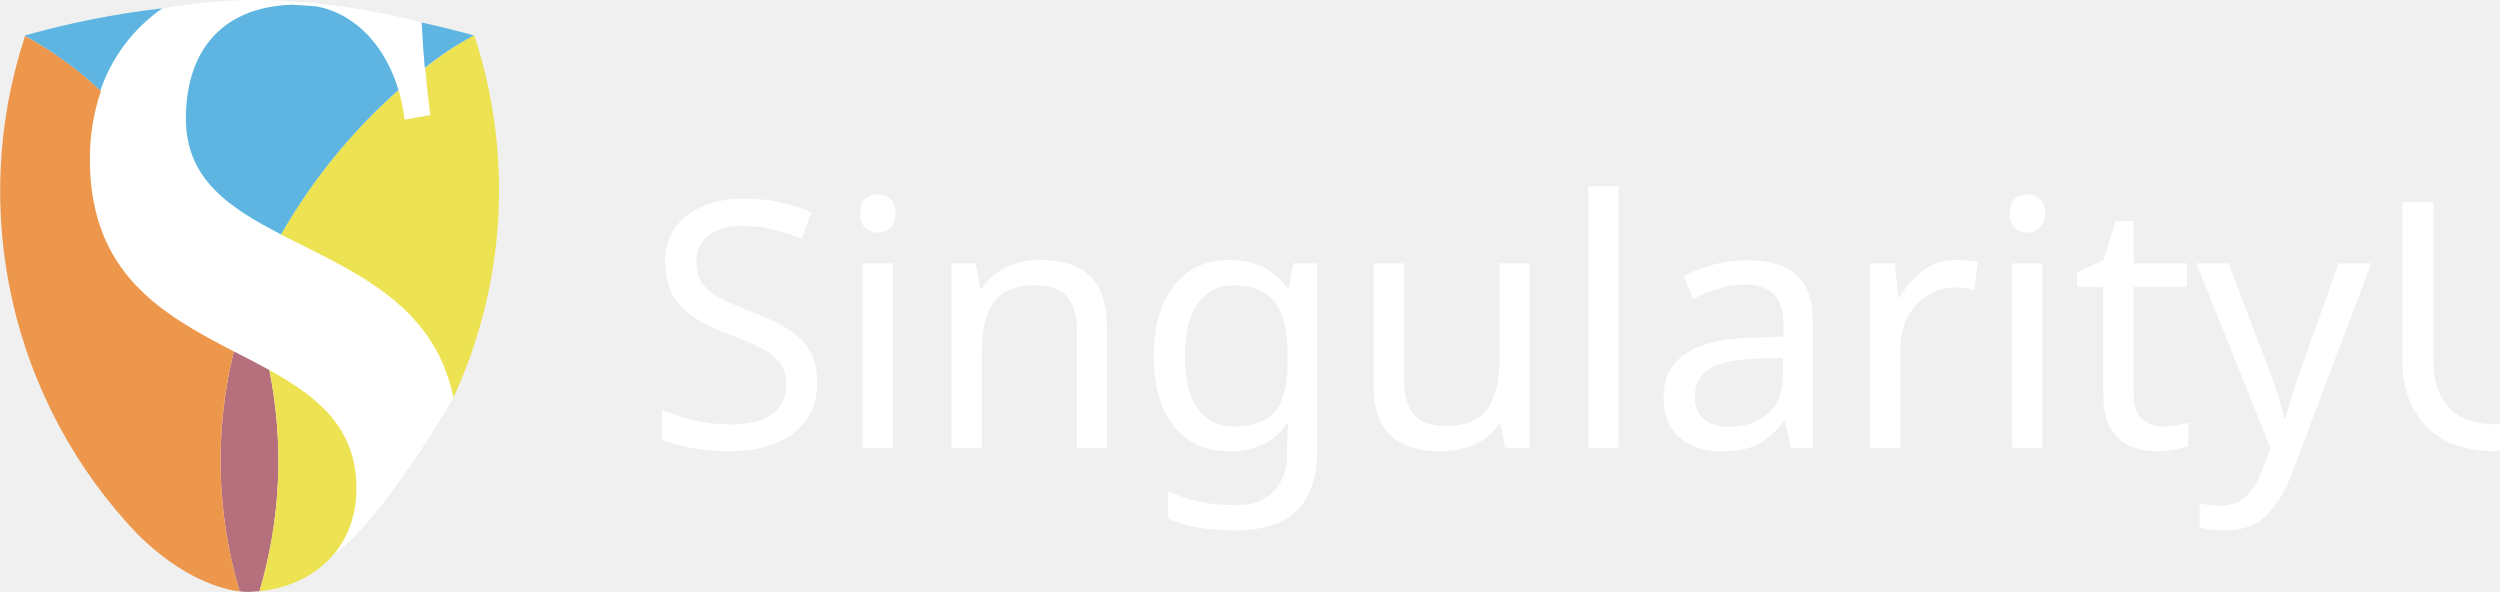
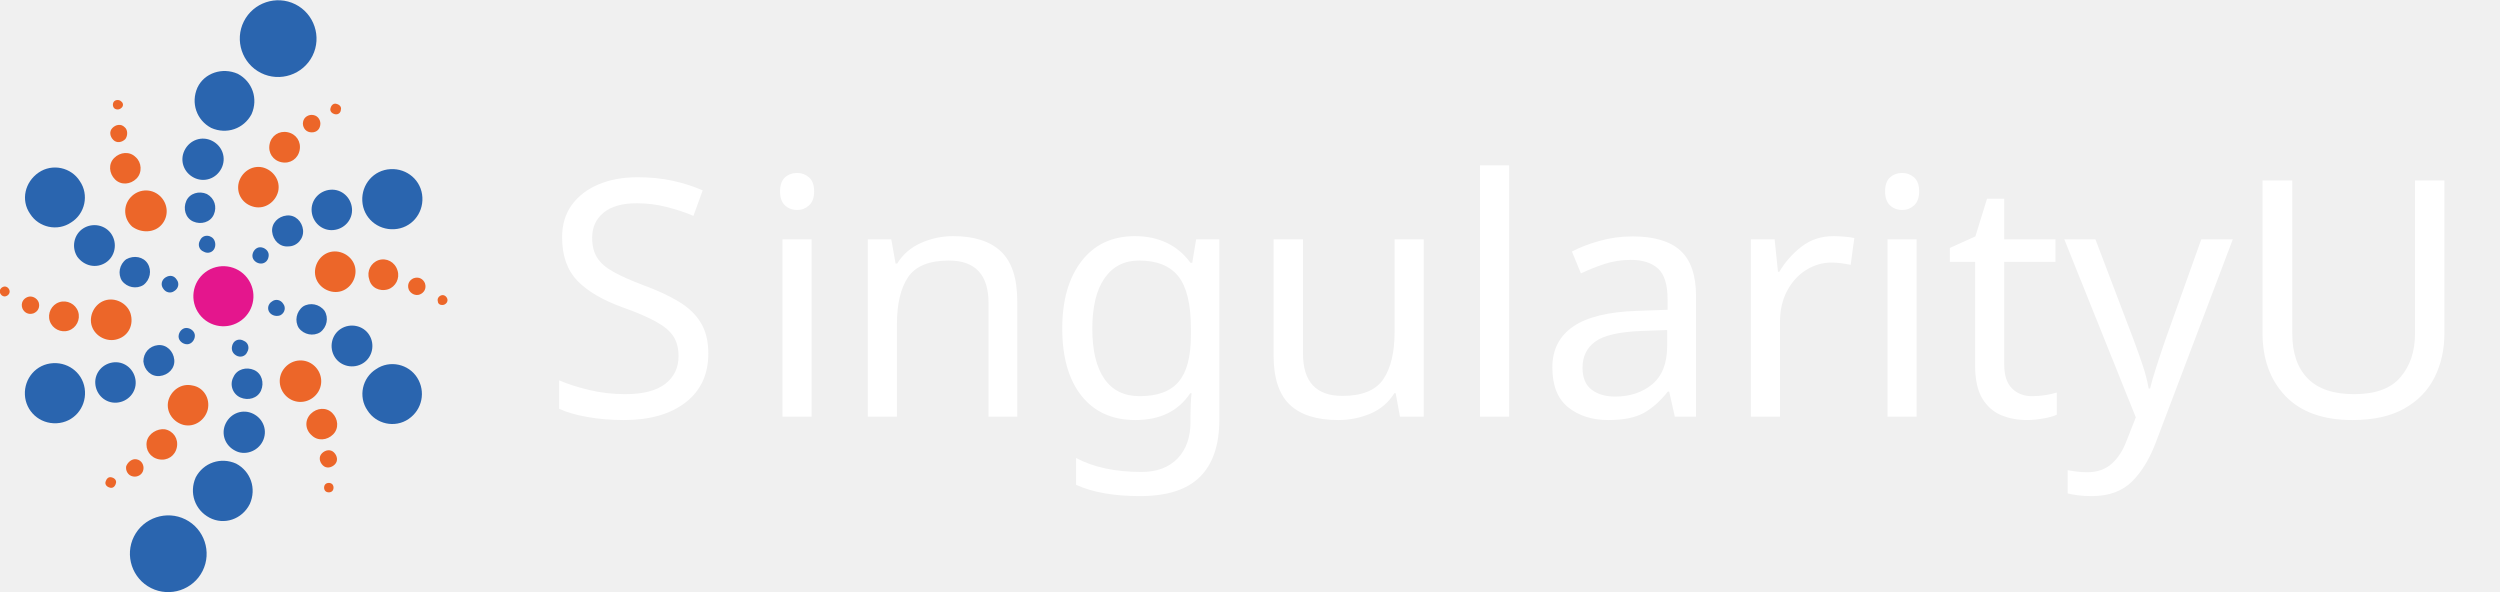
- <svg xmlns="http://www.w3.org/2000/svg" id="Layer_1" data-name="Layer 1" viewBox="0 0 291.16 68.94">
-   <defs>
-     <style>.cls-1{fill:none;}.cls-2{font-size:40.07px;font-family:Cooper Hewitt;}.cls-2,.cls-3{fill:#fff;}.cls-4{clip-path:url(#clip-path);}.cls-5{fill:#b66f7d;}.cls-6{fill:#ed974c;}.cls-7{fill:#ede251;}.cls-8{fill:#5eb5e2;}</style>
-     <clipPath id="clip-path" transform="translate(-38.19 -32.31)">
-       <rect class="cls-1" x="38.21" y="32.86" width="58.08" height="68.39" />
-     </clipPath>
-   </defs>
-   <text class="cls-2" transform="translate(75.06 52.15)">SingularityU</text>
-   <path class="cls-3" d="M57.15,33.28a72.11,72.11,0,0,1,10.79-1A82,82,0,0,1,87.3,34.93l3.83,13L91,78.62S82.91,92.81,76.91,97L45,60.41,48,39Z" transform="translate(-38.19 -32.31)" />
-   <g class="cls-4">
-     <path class="cls-5" d="M69.56,75.41a53.58,53.58,0,0,1-1.15,25.76c-0.39,0-.78.07-1.17,0.08a6.77,6.77,0,0,1-1.14-.07,53.29,53.29,0,0,1-.68-27.95c1.41,0.72,2.8,1.44,4.13,2.17" transform="translate(-38.19 -32.31)" />
+ <svg xmlns="http://www.w3.org/2000/svg" version="1.1" id="Layer_1" x="0px" y="0px" viewBox="0 0 291.2 68.9" style="enable-background:new 0 0 291.2 68.9;" xml:space="preserve">
+   <style type="text/css">
+ 	.st0{enable-background:new    ;}
+ 	.st1{fill:#FFFFFF;}
+ 	.st2{font-family:'NexaBold';}
+ 	.st3{font-size:38.525px;}
+ 	.st4{fill:#EC6629;}
+ 	.st5{fill:#2A65AF;}
+ 	.st6{fill:#E4168D;}
+ </style>
+   <g>
+     <text transform="matrix(1 0 0 1 63.1616 48.5361)" class="st0">
+       <tspan x="0" y="0" class="st1 st2 st3">S</tspan>
+       <tspan x="24.7" y="0" class="st1 st2 st3">ingularityU</tspan>
+     </text>
+     <g>
+       <g>
+         <g>
+           <path class="st4" d="M17.1,51.4c-0.2,1,0.4,1.9,1.4,2.1c1,0.2,1.9-0.4,2.1-1.4c0.2-1-0.4-1.9-1.4-2.1      C18.3,49.9,17.3,50.5,17.1,51.4" />
+           <path class="st4" d="M22.4,44.9c-1.3-0.3-2.5,0.6-2.8,1.8c-0.3,1.3,0.6,2.5,1.8,2.8c1.3,0.3,2.5-0.6,2.8-1.8      C24.5,46.4,23.7,45.1,22.4,44.9" />
+           <path class="st4" d="M14.7,54.3c-0.1,0.5,0.2,1.1,0.8,1.2c0.5,0.1,1.1-0.2,1.2-0.8c0.1-0.5-0.2-1.1-0.8-1.2      C15.4,53.4,14.9,53.8,14.7,54.3" />
+           <path class="st4" d="M12.3,56.1c-0.1,0.3,0.1,0.6,0.5,0.7c0.3,0.1,0.6-0.1,0.7-0.5c0.1-0.3-0.1-0.6-0.5-0.7S12.4,55.8,12.3,56.1      " />
+         </g>
+         <g>
+           <g>
+             <path class="st5" d="M2.9,46c-0.1-1.9,1.3-3.6,3.3-3.7c1.9-0.1,3.6,1.3,3.7,3.3c0.1,1.9-1.3,3.6-3.3,3.7       C4.6,49.4,3,47.9,2.9,46" />
+             <path class="st5" d="M11.1,44.7c-0.1-1.3,0.9-2.4,2.2-2.5c1.3-0.1,2.4,0.9,2.5,2.2c0.1,1.3-0.9,2.4-2.2,2.5       C12.3,47,11.2,46,11.1,44.7" />
+             <path class="st5" d="M18.4,40.2c1-0.1,1.8,0.7,1.9,1.7c0.1,1-0.7,1.8-1.7,1.9c-1,0.1-1.8-0.7-1.9-1.7       C16.7,41.1,17.4,40.3,18.4,40.2" />
+           </g>
+         </g>
+         <g>
+           <path class="st5" d="M21.7,38.2c0.5,0,1,0.4,1,0.9c0,0.5-0.4,1-0.9,1c-0.5,0-1-0.4-1-0.9C20.8,38.7,21.2,38.2,21.7,38.2" />
+         </g>
+       </g>
+       <g>
+         <g>
+           <path class="st4" d="M6.9,35.2c-0.9,0.3-1.4,1.3-1.1,2.2c0.3,0.9,1.3,1.4,2.2,1.1c0.9-0.3,1.4-1.3,1.1-2.2      C8.8,35.4,7.8,34.9,6.9,35.2" />
+           <path class="st4" d="M15.2,36.5c-0.4-1.2-1.8-1.9-3-1.5c-1.2,0.4-1.9,1.8-1.5,3c0.4,1.2,1.8,1.9,3,1.5      C15,39.1,15.6,37.8,15.2,36.5" />
+           <path class="st4" d="M3.2,34.6c-0.5,0.2-0.8,0.7-0.6,1.3c0.2,0.5,0.7,0.8,1.3,0.6c0.5-0.2,0.8-0.7,0.6-1.3      C4.3,34.7,3.7,34.4,3.2,34.6" />
+           <path class="st4" d="M0.4,33.4c-0.3,0.1-0.5,0.4-0.4,0.7c0.1,0.3,0.4,0.5,0.7,0.4c0.3-0.1,0.5-0.4,0.4-0.7      C1,33.5,0.7,33.3,0.4,33.4" />
+         </g>
+         <g>
+           <g>
+             <path class="st5" d="M4.5,20.1c1.6-1.1,3.8-0.6,4.8,1c1.1,1.6,0.6,3.8-1,4.8c-1.6,1.1-3.8,0.6-4.8-1       C2.4,23.3,2.9,21.2,4.5,20.1" />
+             <path class="st5" d="M9.7,26.6c1.1-0.7,2.6-0.4,3.3,0.7c0.7,1.1,0.4,2.6-0.7,3.3C11.2,31.3,9.8,31,9,29.9       C8.3,28.8,8.6,27.3,9.7,26.6" />
+             <path class="st5" d="M17.2,30.7c0.5,0.8,0.3,1.9-0.5,2.5c-0.8,0.5-1.9,0.3-2.5-0.5c-0.5-0.8-0.3-1.9,0.5-2.5       C15.6,29.7,16.7,29.9,17.2,30.7" />
+           </g>
+         </g>
+         <g>
+           <path class="st5" d="M20.6,32.6c0.3,0.4,0.2,1-0.3,1.3c-0.4,0.3-1,0.2-1.3-0.3c-0.3-0.4-0.2-1,0.3-1.3      C19.8,32,20.3,32.1,20.6,32.6" />
+         </g>
+       </g>
+       <g>
+         <g>
+           <path class="st4" d="M15.8,18.3c-0.7-0.7-1.8-0.6-2.5,0.1c-0.7,0.7-0.6,1.8,0.1,2.5c0.7,0.7,1.8,0.6,2.5-0.1      C16.6,20.1,16.5,18.9,15.8,18.3" />
+           <path class="st4" d="M18.8,26.2c0.9-1,0.8-2.5-0.2-3.4c-1-0.9-2.5-0.8-3.4,0.2c-0.9,1-0.8,2.5,0.2,3.4      C16.5,27.2,18,27.1,18.8,26.2" />
+           <path class="st4" d="M14.5,14.8c-0.4-0.4-1-0.3-1.4,0.1c-0.4,0.4-0.3,1,0.1,1.4c0.4,0.4,1,0.3,1.4-0.1      C14.9,15.8,14.9,15.1,14.5,14.8" />
+           <path class="st4" d="M14.1,11.8c-0.2-0.2-0.6-0.2-0.8,0c-0.2,0.2-0.2,0.6,0,0.8c0.2,0.2,0.6,0.2,0.8,0      C14.4,12.4,14.4,12,14.1,11.8" />
+         </g>
+         <g>
+           <g>
+             <path class="st5" d="M27.7,8.6c1.7,0.9,2.4,2.9,1.6,4.7c-0.9,1.7-2.9,2.4-4.7,1.6c-1.7-0.9-2.4-2.9-1.6-4.7       C23.8,8.5,25.9,7.8,27.7,8.6" />
+             <path class="st5" d="M24.7,16.4c1.2,0.6,1.7,2,1.1,3.2c-0.6,1.2-2,1.7-3.2,1.1c-1.2-0.6-1.7-2-1.1-3.2       C22.1,16.3,23.5,15.8,24.7,16.4" />
+             <path class="st5" d="M24.9,25c-0.4,0.9-1.5,1.2-2.4,0.8c-0.9-0.4-1.2-1.5-0.8-2.4c0.4-0.9,1.5-1.2,2.4-0.8       C25,23.1,25.3,24.1,24.9,25" />
+           </g>
+           <g>
+             <path class="st5" d="M34.4,0.5c2.2,1.1,3.1,3.8,2,6c-1.1,2.2-3.8,3.1-6,2c-2.2-1.1-3.1-3.8-2-6C29.5,0.3,32.2-0.6,34.4,0.5" />
+           </g>
+         </g>
+         <g>
+           <path class="st5" d="M25,28.9c-0.2,0.5-0.8,0.7-1.3,0.4c-0.5-0.2-0.7-0.8-0.4-1.3c0.2-0.5,0.8-0.7,1.3-0.4      C25,27.8,25.2,28.4,25,28.9" />
+         </g>
+       </g>
+       <g>
+         <g>
+           <path class="st4" d="M34.9,17.5c0.2-1-0.4-1.9-1.4-2.1c-1-0.2-1.9,0.4-2.1,1.4c-0.2,1,0.4,1.9,1.4,2.1      C33.8,19.1,34.7,18.5,34.9,17.5" />
+           <path class="st4" d="M29.6,24.1c1.3,0.3,2.5-0.6,2.8-1.8c0.3-1.3-0.6-2.5-1.8-2.8c-1.3-0.3-2.5,0.6-2.8,1.8      C27.5,22.6,28.3,23.8,29.6,24.1" />
+           <path class="st4" d="M37.3,14.6c0.1-0.5-0.2-1.1-0.8-1.2c-0.5-0.1-1.1,0.2-1.2,0.8c-0.1,0.5,0.2,1.1,0.8,1.2      C36.7,15.5,37.2,15.2,37.3,14.6" />
+           <path class="st4" d="M39.7,12.8c0.1-0.3-0.1-0.6-0.5-0.7c-0.3-0.1-0.6,0.1-0.7,0.5c-0.1,0.3,0.1,0.6,0.5,0.7      S39.7,13.1,39.7,12.8" />
+         </g>
+         <g>
+           <g>
+             <path class="st5" d="M49.2,23c0.1,1.9-1.3,3.6-3.3,3.7c-1.9,0.1-3.6-1.3-3.7-3.3c-0.1-1.9,1.3-3.6,3.3-3.7       C47.4,19.6,49.1,21,49.2,23" />
+             <path class="st5" d="M41,24.3c0.1,1.3-0.9,2.4-2.2,2.5c-1.3,0.1-2.4-0.9-2.5-2.2c-0.1-1.3,0.9-2.4,2.2-2.5       C39.8,22,40.9,23,41,24.3" />
+             <path class="st5" d="M33.6,28.7c-1,0.1-1.8-0.7-1.9-1.7c-0.1-1,0.7-1.8,1.7-1.9c1-0.1,1.8,0.7,1.9,1.7       C35.4,27.8,34.6,28.7,33.6,28.7" />
+           </g>
+         </g>
+         <g>
+           <path class="st5" d="M30.4,30.7c-0.5,0-1-0.4-1-0.9c0-0.5,0.4-1,0.9-1c0.5,0,1,0.4,1,0.9C31.3,30.3,30.9,30.7,30.4,30.7" />
+         </g>
+       </g>
+       <ellipse transform="matrix(0.7974 -0.6034 0.6034 0.7974 -15.5276 22.683)" class="st6" cx="26" cy="34.5" rx="3.5" ry="3.5" />
+       <g>
+         <path class="st4" d="M36.3,50.7c0.7,0.7,1.8,0.6,2.5-0.1c0.7-0.7,0.6-1.8-0.1-2.5c-0.7-0.7-1.8-0.6-2.5,0.1     C35.5,48.9,35.5,50,36.3,50.7" />
+         <path class="st4" d="M33.2,42.8c-0.9,1-0.8,2.5,0.2,3.4c1,0.9,2.5,0.8,3.4-0.2c0.9-1,0.8-2.5-0.2-3.4     C35.6,41.7,34.1,41.8,33.2,42.8" />
+         <path class="st4" d="M37.6,54.2c0.4,0.4,1,0.3,1.4-0.1c0.4-0.4,0.3-1-0.1-1.4c-0.4-0.4-1-0.3-1.4,0.1     C37.1,53.2,37.2,53.8,37.6,54.2" />
+         <path class="st4" d="M37.9,57.2c0.2,0.2,0.6,0.2,0.8,0c0.2-0.2,0.2-0.6,0-0.8c-0.2-0.2-0.6-0.2-0.8,0     C37.7,56.6,37.7,57,37.9,57.2" />
+       </g>
+       <g>
+         <g>
+           <path class="st5" d="M24.4,60.3c-1.7-0.9-2.4-2.9-1.6-4.7c0.9-1.7,2.9-2.4,4.7-1.6c1.7,0.9,2.4,2.9,1.6,4.7      C28.2,60.5,26.1,61.2,24.4,60.3" />
+           <path class="st5" d="M27.4,52.5c-1.2-0.6-1.7-2-1.1-3.2c0.6-1.2,2-1.7,3.2-1.1c1.2,0.6,1.7,2,1.1,3.2      C30,52.6,28.5,53.1,27.4,52.5" />
+           <path class="st5" d="M27.2,43.9c0.4-0.9,1.5-1.2,2.4-0.8c0.9,0.4,1.2,1.5,0.8,2.4c-0.4,0.9-1.5,1.2-2.4,0.8      C27.1,45.9,26.7,44.8,27.2,43.9" />
+         </g>
+         <g>
+           <path class="st5" d="M17.6,68.5c-2.2-1.1-3.1-3.8-2-6c1.1-2.2,3.8-3.1,6-2c2.2,1.1,3.1,3.8,2,6C22.5,68.7,19.8,69.6,17.6,68.5" />
+         </g>
+       </g>
+       <g>
+         <path class="st4" d="M45.2,33.7c0.9-0.3,1.4-1.3,1.1-2.2C46,30.5,45,30,44.1,30.3c-0.9,0.3-1.4,1.3-1.1,2.2     C43.2,33.5,44.2,34,45.2,33.7" />
+         <path class="st4" d="M36.8,32.4c0.4,1.2,1.8,1.9,3,1.5c1.2-0.4,1.9-1.8,1.5-3c-0.4-1.2-1.8-1.9-3-1.5     C37.1,29.8,36.4,31.2,36.8,32.4" />
+         <path class="st4" d="M48.9,34.3c0.5-0.2,0.8-0.7,0.6-1.3c-0.2-0.5-0.7-0.8-1.3-0.6c-0.5,0.2-0.8,0.7-0.6,1.3     C47.8,34.2,48.4,34.5,48.9,34.3" />
+         <path class="st4" d="M51.7,35.5c0.3-0.1,0.5-0.4,0.4-0.7c-0.1-0.3-0.4-0.5-0.7-0.4c-0.3,0.1-0.5,0.4-0.4,0.7     C51,35.4,51.3,35.6,51.7,35.5" />
+       </g>
+       <g>
+         <path class="st5" d="M27.1,40.1c0.2-0.5,0.8-0.7,1.3-0.4c0.5,0.2,0.7,0.8,0.4,1.3c-0.2,0.5-0.8,0.7-1.3,0.4     C27,41.1,26.9,40.6,27.1,40.1" />
+       </g>
+       <g>
+         <g>
+           <path class="st5" d="M47.6,48.8c-1.6,1.1-3.8,0.6-4.8-1c-1.1-1.6-0.6-3.8,1-4.8c1.6-1.1,3.8-0.6,4.8,1      C49.6,45.6,49.2,47.7,47.6,48.8" />
+           <path class="st5" d="M42.3,42.3c-1.1,0.7-2.6,0.4-3.3-0.7c-0.7-1.1-0.4-2.6,0.7-3.3c1.1-0.7,2.6-0.4,3.3,0.7      C43.7,40.1,43.4,41.6,42.3,42.3" />
+           <path class="st5" d="M34.8,38.2c-0.5-0.8-0.3-1.9,0.5-2.5c0.8-0.5,1.9-0.3,2.5,0.5c0.5,0.8,0.3,1.9-0.5,2.5      C36.5,39.2,35.4,39,34.8,38.2" />
+         </g>
+       </g>
+       <g>
+         <path class="st5" d="M31.4,36.4c-0.3-0.4-0.2-1,0.3-1.3c0.4-0.3,1-0.2,1.3,0.3c0.3,0.4,0.2,1-0.3,1.3     C32.3,36.9,31.7,36.8,31.4,36.4" />
+       </g>
+     </g>
  </g>
-   <g class="cls-4">
-     <path class="cls-6" d="M66.1,101.18a53.28,53.28,0,0,1-.68-27.94C57.27,69,48.66,64.3,48.66,50.89a24.34,24.34,0,0,1,1.29-8,44,44,0,0,0-8.84-6.4A57.86,57.86,0,0,0,54.28,94.6c5.29,5.18,9.8,6.34,11.82,6.59" transform="translate(-38.19 -32.31)" />
-   </g>
-   <path class="cls-7" d="M68.41,101.17c6.38-.66,11.29-5.05,11.29-11.95,0-7.15-4.54-10.71-10.14-13.81a53.58,53.58,0,0,1-1.15,25.76M91,78.62c-2.28-11.16-12.09-14.87-20.11-19A67,67,0,0,1,84.6,42.79a19.14,19.14,0,0,1,.7,3.45l3-.53c-0.23-1.83-.43-3.66-0.59-5.49a34.45,34.45,0,0,1,5.72-3.79A57.7,57.7,0,0,1,91,78.62" transform="translate(-38.19 -32.31)" />
-   <path class="cls-8" d="M87.3,34.93q0.12,2.64.36,5.3a34.53,34.53,0,0,1,5.72-3.79h0c-2-.57-4.06-1.06-6.08-1.51M75.09,33.06q-1.42-.12-2.83-0.2c-8,.23-12.42,5.14-12.42,13.28,0,7,5,10.34,11.08,13.47A66.94,66.94,0,0,1,84.6,42.79C83.17,38,79.9,34,75.09,33.06m-34,3.38a102,102,0,0,1,16-3.16,19.24,19.24,0,0,0-7.21,9.57,43.89,43.89,0,0,0-8.84-6.41" transform="translate(-38.19 -32.31)" />
</svg>
